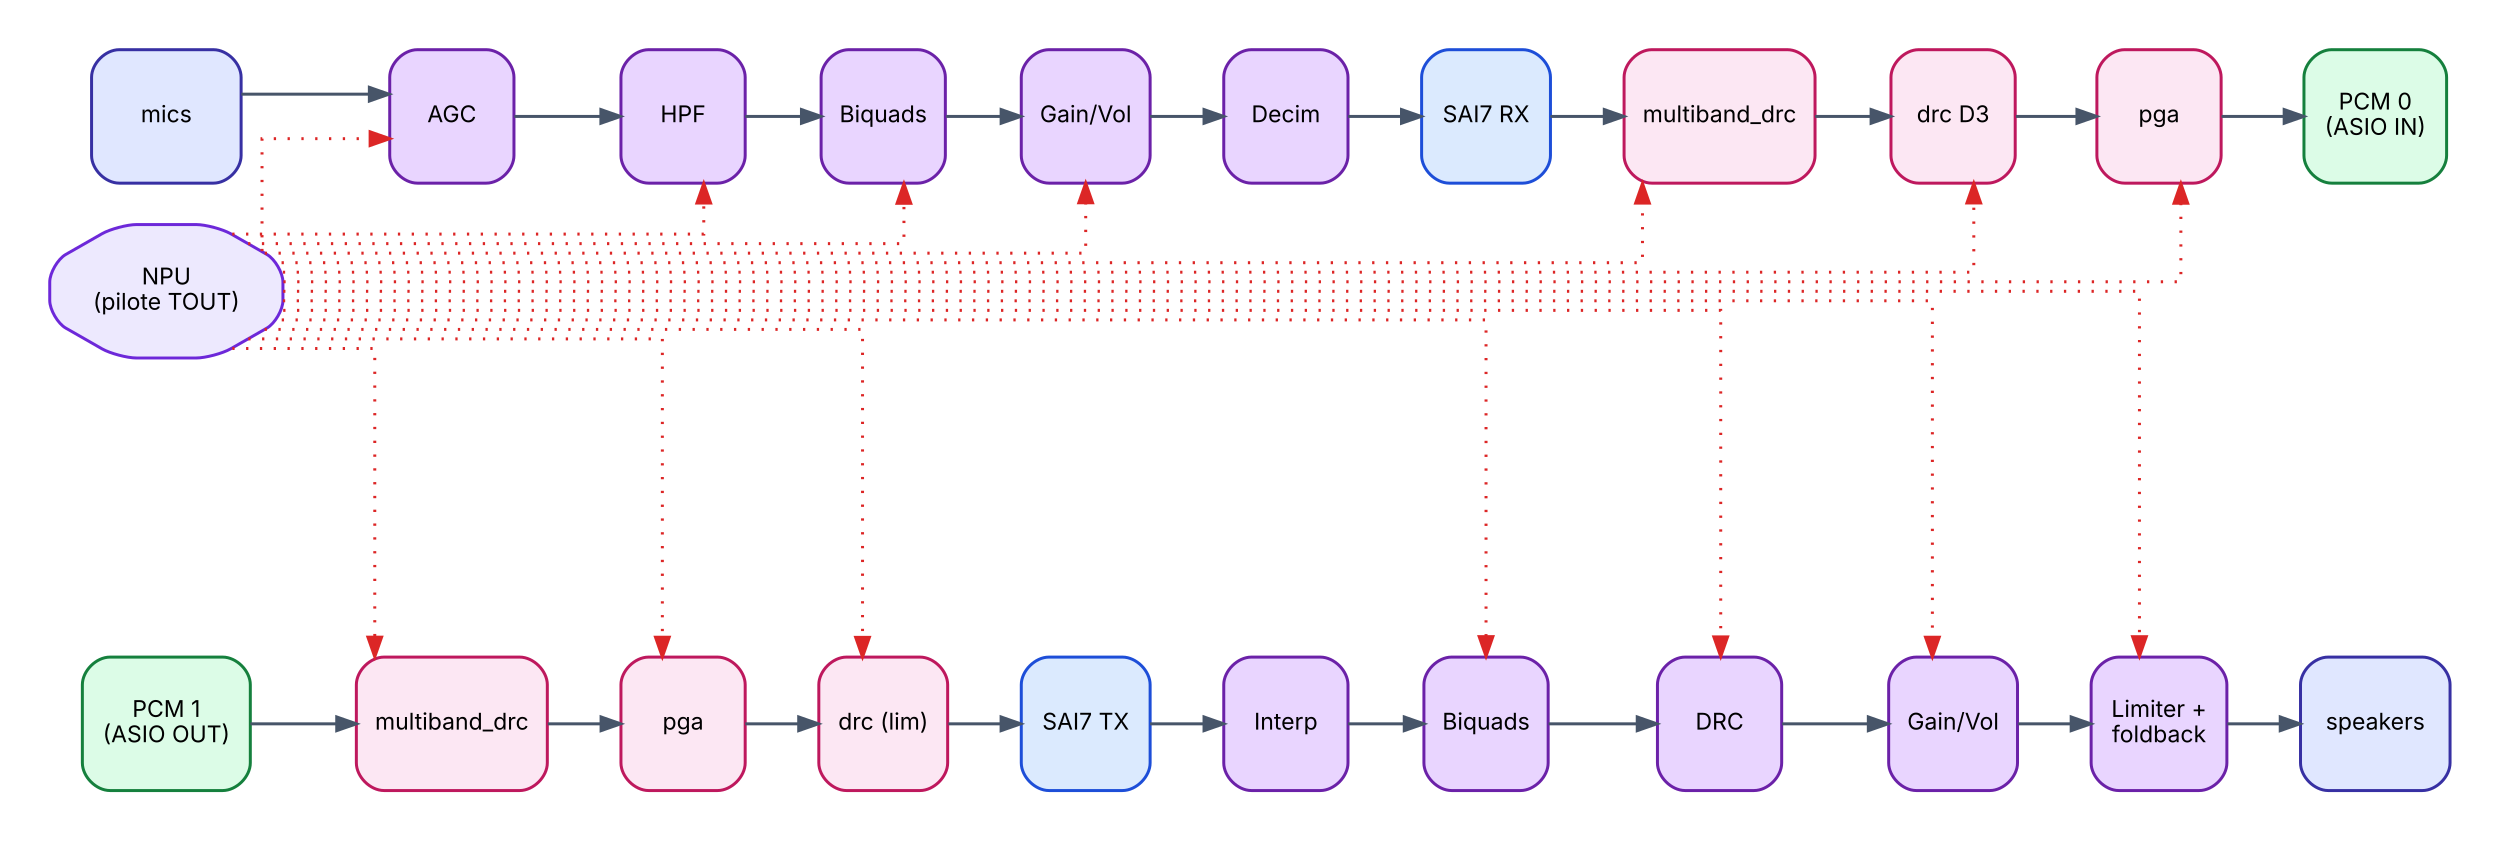
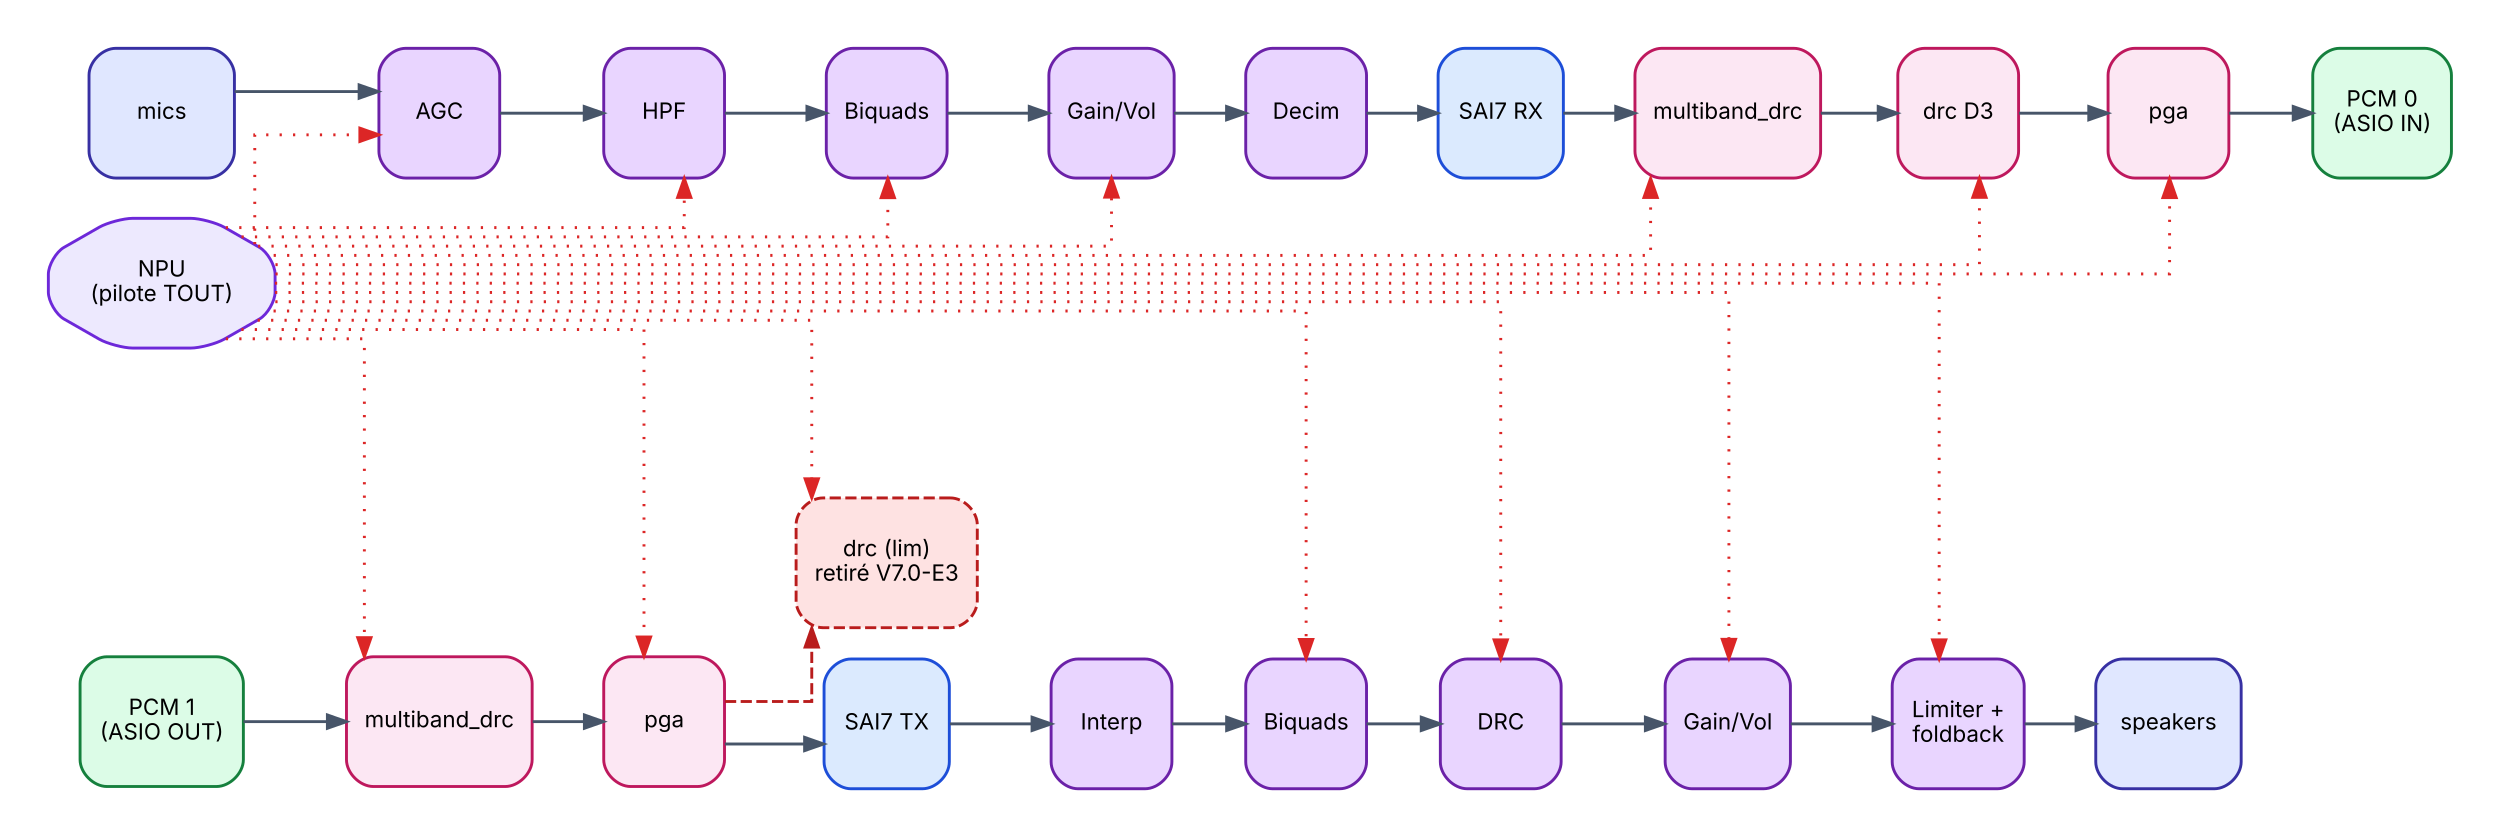
- <svg xmlns="http://www.w3.org/2000/svg" width="1086pt" height="365pt" viewBox="0.00 0.00 1086.38 365.20">
-   <g id="graph0" class="graph" transform="scale(1 1) rotate(0) translate(21.6 343.6)">
+ <svg xmlns="http://www.w3.org/2000/svg" width="1117pt" height="374pt" viewBox="0.00 0.00 1117.38 374.20">
+   <g id="graph0" class="graph" transform="scale(1 1) rotate(0) translate(21.6 352.6)">
    <g id="node1" class="node">
-       <path fill="#e0e7ff" stroke="#3730a3" stroke-width="1.3" d="M71.09,-322C71.09,-322 30.09,-322 30.09,-322 24.09,-322 18.09,-316 18.09,-310 18.09,-310 18.09,-276 18.09,-276 18.09,-270 24.09,-264 30.09,-264 30.09,-264 71.09,-264 71.09,-264 77.09,-264 83.09,-270 83.09,-276 83.09,-276 83.09,-310 83.09,-310 83.09,-316 77.09,-322 71.09,-322" />
-       <text text-anchor="middle" x="50.59" y="-290.5" font-family="Inter" font-size="10.00">mics</text>
+       <path fill="#e0e7ff" stroke="#3730a3" stroke-width="1.3" d="M71.09,-331C71.09,-331 30.09,-331 30.09,-331 24.09,-331 18.09,-325 18.09,-319 18.09,-319 18.09,-285 18.09,-285 18.09,-279 24.09,-273 30.09,-273 30.09,-273 71.09,-273 71.09,-273 77.09,-273 83.09,-279 83.09,-285 83.09,-285 83.09,-319 83.09,-319 83.09,-325 77.09,-331 71.09,-331" />
+       <text text-anchor="middle" x="50.59" y="-299.5" font-family="Inter" font-size="10.00">mics</text>
    </g>
    <g id="node2" class="node">
-       <path fill="#e9d5ff" stroke="#6b21a8" stroke-width="1.3" d="M189.68,-322C189.68,-322 159.68,-322 159.68,-322 153.68,-322 147.68,-316 147.68,-310 147.68,-310 147.68,-276 147.68,-276 147.68,-270 153.68,-264 159.68,-264 159.68,-264 189.68,-264 189.68,-264 195.68,-264 201.68,-270 201.68,-276 201.68,-276 201.68,-310 201.68,-310 201.68,-316 195.68,-322 189.68,-322" />
-       <text text-anchor="middle" x="174.68" y="-290.5" font-family="Inter" font-size="10.00">AGC</text>
+       <path fill="#e9d5ff" stroke="#6b21a8" stroke-width="1.3" d="M189.68,-331C189.68,-331 159.68,-331 159.68,-331 153.68,-331 147.68,-325 147.68,-319 147.68,-319 147.68,-285 147.68,-285 147.68,-279 153.68,-273 159.68,-273 159.68,-273 189.68,-273 189.68,-273 195.68,-273 201.68,-279 201.68,-285 201.68,-285 201.68,-319 201.68,-319 201.68,-325 195.68,-331 189.68,-331" />
+       <text text-anchor="middle" x="174.68" y="-299.5" font-family="Inter" font-size="10.00">AGC</text>
    </g>
    <g id="edge1" class="edge">
-       <path fill="none" stroke="#475569" stroke-width="1.3" d="M83.19,-302.67C83.19,-302.67 138.83,-302.67 138.83,-302.67" />
-       <polygon fill="#475569" stroke="#475569" stroke-width="1.3" points="138.83,-305.64 147.33,-302.67 138.83,-299.69 138.83,-305.64" />
+       <path fill="none" stroke="#475569" stroke-width="1.3" d="M83.19,-311.67C83.19,-311.67 138.83,-311.67 138.83,-311.67" />
+       <polygon fill="#475569" stroke="#475569" stroke-width="1.3" points="138.83,-314.64 147.33,-311.67 138.83,-308.69 138.83,-314.64" />
    </g>
    <g id="node3" class="node">
-       <path fill="#e9d5ff" stroke="#6b21a8" stroke-width="1.3" d="M290.18,-322C290.18,-322 260.18,-322 260.18,-322 254.18,-322 248.18,-316 248.18,-310 248.18,-310 248.18,-276 248.18,-276 248.18,-270 254.18,-264 260.18,-264 260.18,-264 290.18,-264 290.18,-264 296.18,-264 302.18,-270 302.18,-276 302.18,-276 302.18,-310 302.18,-310 302.18,-316 296.18,-322 290.18,-322" />
-       <text text-anchor="middle" x="275.18" y="-290.5" font-family="Inter" font-size="10.00">HPF</text>
+       <path fill="#e9d5ff" stroke="#6b21a8" stroke-width="1.3" d="M290.18,-331C290.18,-331 260.18,-331 260.18,-331 254.18,-331 248.18,-325 248.18,-319 248.18,-319 248.18,-285 248.18,-285 248.18,-279 254.18,-273 260.18,-273 260.18,-273 290.18,-273 290.18,-273 296.18,-273 302.18,-279 302.18,-285 302.18,-285 302.18,-319 302.18,-319 302.18,-325 296.18,-331 290.18,-331" />
+       <text text-anchor="middle" x="275.18" y="-299.5" font-family="Inter" font-size="10.00">HPF</text>
    </g>
    <g id="edge2" class="edge">
-       <path fill="none" stroke="#475569" stroke-width="1.3" d="M201.87,-293C201.87,-293 239.46,-293 239.46,-293" />
-       <polygon fill="#475569" stroke="#475569" stroke-width="1.3" points="239.46,-295.98 247.96,-293 239.46,-290.03 239.46,-295.98" />
+       <path fill="none" stroke="#475569" stroke-width="1.3" d="M201.87,-302C201.87,-302 239.46,-302 239.46,-302" />
+       <polygon fill="#475569" stroke="#475569" stroke-width="1.3" points="239.46,-304.98 247.96,-302 239.46,-299.03 239.46,-304.98" />
    </g>
    <g id="node4" class="node">
-       <path fill="#e9d5ff" stroke="#6b21a8" stroke-width="1.3" d="M377.18,-322C377.18,-322 347.18,-322 347.18,-322 341.18,-322 335.18,-316 335.18,-310 335.18,-310 335.18,-276 335.18,-276 335.18,-270 341.18,-264 347.18,-264 347.18,-264 377.18,-264 377.18,-264 383.18,-264 389.18,-270 389.18,-276 389.18,-276 389.18,-310 389.18,-310 389.18,-316 383.18,-322 377.18,-322" />
-       <text text-anchor="middle" x="362.18" y="-290.5" font-family="Inter" font-size="10.00">Biquads</text>
+       <path fill="#e9d5ff" stroke="#6b21a8" stroke-width="1.3" d="M389.68,-331C389.68,-331 359.68,-331 359.68,-331 353.68,-331 347.68,-325 347.68,-319 347.68,-319 347.68,-285 347.68,-285 347.68,-279 353.68,-273 359.68,-273 359.68,-273 389.68,-273 389.68,-273 395.68,-273 401.68,-279 401.68,-285 401.68,-285 401.68,-319 401.68,-319 401.68,-325 395.68,-331 389.68,-331" />
+       <text text-anchor="middle" x="374.68" y="-299.5" font-family="Inter" font-size="10.00">Biquads</text>
    </g>
    <g id="edge3" class="edge">
-       <path fill="none" stroke="#475569" stroke-width="1.3" d="M302.23,-293C302.23,-293 326.64,-293 326.64,-293" />
-       <polygon fill="#475569" stroke="#475569" stroke-width="1.3" points="326.64,-295.98 335.14,-293 326.64,-290.03 326.64,-295.98" />
+       <path fill="none" stroke="#475569" stroke-width="1.3" d="M302.37,-302C302.37,-302 339.02,-302 339.02,-302" />
+       <polygon fill="#475569" stroke="#475569" stroke-width="1.3" points="339.02,-304.98 347.52,-302 339.02,-299.03 339.02,-304.98" />
    </g>
    <g id="node5" class="node">
-       <path fill="#e9d5ff" stroke="#6b21a8" stroke-width="1.3" d="M466.18,-322C466.18,-322 434.18,-322 434.18,-322 428.18,-322 422.18,-316 422.18,-310 422.18,-310 422.18,-276 422.18,-276 422.18,-270 428.18,-264 434.18,-264 434.18,-264 466.18,-264 466.18,-264 472.18,-264 478.18,-270 478.18,-276 478.18,-276 478.18,-310 478.18,-310 478.18,-316 472.18,-322 466.18,-322" />
-       <text text-anchor="middle" x="450.18" y="-290.5" font-family="Inter" font-size="10.00">Gain/Vol</text>
+       <path fill="#e9d5ff" stroke="#6b21a8" stroke-width="1.3" d="M491.18,-331C491.18,-331 459.18,-331 459.18,-331 453.18,-331 447.18,-325 447.18,-319 447.18,-319 447.18,-285 447.18,-285 447.18,-279 453.18,-273 459.18,-273 459.18,-273 491.18,-273 491.18,-273 497.18,-273 503.18,-279 503.18,-285 503.18,-285 503.18,-319 503.18,-319 503.18,-325 497.18,-331 491.18,-331" />
+       <text text-anchor="middle" x="475.18" y="-299.5" font-family="Inter" font-size="10.00">Gain/Vol</text>
    </g>
    <g id="edge4" class="edge">
-       <path fill="none" stroke="#475569" stroke-width="1.3" d="M389.54,-293C389.54,-293 413.42,-293 413.42,-293" />
-       <polygon fill="#475569" stroke="#475569" stroke-width="1.3" points="413.42,-295.98 421.92,-293 413.42,-290.03 413.42,-295.98" />
+       <path fill="none" stroke="#475569" stroke-width="1.3" d="M401.87,-302C401.87,-302 438.41,-302 438.41,-302" />
+       <polygon fill="#475569" stroke="#475569" stroke-width="1.3" points="438.41,-304.98 446.91,-302 438.41,-299.03 438.41,-304.98" />
    </g>
    <g id="node6" class="node">
-       <path fill="#e9d5ff" stroke="#6b21a8" stroke-width="1.3" d="M552.18,-322C552.18,-322 522.18,-322 522.18,-322 516.18,-322 510.18,-316 510.18,-310 510.18,-310 510.18,-276 510.18,-276 510.18,-270 516.18,-264 522.18,-264 522.18,-264 552.18,-264 552.18,-264 558.18,-264 564.18,-270 564.18,-276 564.18,-276 564.18,-310 564.18,-310 564.18,-316 558.18,-322 552.18,-322" />
-       <text text-anchor="middle" x="537.18" y="-290.5" font-family="Inter" font-size="10.00">Decim</text>
+       <path fill="#e9d5ff" stroke="#6b21a8" stroke-width="1.3" d="M577.18,-331C577.18,-331 547.18,-331 547.18,-331 541.18,-331 535.18,-325 535.18,-319 535.18,-319 535.18,-285 535.18,-285 535.18,-279 541.18,-273 547.18,-273 547.18,-273 577.18,-273 577.18,-273 583.18,-273 589.18,-279 589.18,-285 589.18,-285 589.18,-319 589.18,-319 589.18,-325 583.18,-331 577.18,-331" />
+       <text text-anchor="middle" x="562.18" y="-299.5" font-family="Inter" font-size="10.00">Decim</text>
    </g>
    <g id="edge5" class="edge">
-       <path fill="none" stroke="#475569" stroke-width="1.3" d="M478.18,-293C478.18,-293 501.61,-293 501.61,-293" />
-       <polygon fill="#475569" stroke="#475569" stroke-width="1.3" points="501.61,-295.98 510.11,-293 501.61,-290.03 501.61,-295.98" />
+       <path fill="none" stroke="#475569" stroke-width="1.3" d="M503.18,-302C503.18,-302 526.61,-302 526.61,-302" />
+       <polygon fill="#475569" stroke="#475569" stroke-width="1.3" points="526.61,-304.98 535.11,-302 526.61,-299.03 526.61,-304.98" />
    </g>
    <g id="node7" class="node">
-       <path fill="#dbeafe" stroke="#1d4ed8" stroke-width="1.3" d="M640.18,-322C640.18,-322 608.18,-322 608.18,-322 602.18,-322 596.18,-316 596.18,-310 596.18,-310 596.18,-276 596.18,-276 596.18,-270 602.18,-264 608.18,-264 608.18,-264 640.18,-264 640.18,-264 646.18,-264 652.18,-270 652.18,-276 652.18,-276 652.18,-310 652.18,-310 652.18,-316 646.18,-322 640.18,-322" />
-       <text text-anchor="middle" x="624.18" y="-290.5" font-family="Inter" font-size="10.00">SAI7 RX</text>
+       <path fill="#dbeafe" stroke="#1d4ed8" stroke-width="1.3" d="M665.18,-331C665.18,-331 633.18,-331 633.18,-331 627.18,-331 621.18,-325 621.18,-319 621.18,-319 621.18,-285 621.18,-285 621.18,-279 627.18,-273 633.18,-273 633.18,-273 665.18,-273 665.18,-273 671.18,-273 677.18,-279 677.18,-285 677.18,-285 677.18,-319 677.18,-319 677.18,-325 671.18,-331 665.18,-331" />
+       <text text-anchor="middle" x="649.18" y="-299.5" font-family="Inter" font-size="10.00">SAI7 RX</text>
    </g>
    <g id="edge6" class="edge">
-       <path fill="none" stroke="#475569" stroke-width="1.3" d="M564.23,-293C564.23,-293 587.44,-293 587.44,-293" />
-       <polygon fill="#475569" stroke="#475569" stroke-width="1.3" points="587.44,-295.98 595.94,-293 587.44,-290.03 587.44,-295.98" />
+       <path fill="none" stroke="#475569" stroke-width="1.3" d="M589.23,-302C589.23,-302 612.44,-302 612.44,-302" />
+       <polygon fill="#475569" stroke="#475569" stroke-width="1.3" points="612.44,-304.98 620.94,-302 612.44,-299.03 612.44,-304.98" />
    </g>
    <g id="node8" class="node">
-       <path fill="#fce7f3" stroke="#be185d" stroke-width="1.3" d="M755.18,-322C755.18,-322 696.18,-322 696.18,-322 690.18,-322 684.18,-316 684.18,-310 684.18,-310 684.18,-276 684.18,-276 684.18,-270 690.18,-264 696.18,-264 696.18,-264 755.18,-264 755.18,-264 761.18,-264 767.18,-270 767.18,-276 767.18,-276 767.18,-310 767.18,-310 767.18,-316 761.18,-322 755.18,-322" />
-       <text text-anchor="middle" x="725.68" y="-290.5" font-family="Inter" font-size="10.00">multiband_drc</text>
+       <path fill="#fce7f3" stroke="#be185d" stroke-width="1.3" d="M780.18,-331C780.18,-331 721.18,-331 721.18,-331 715.18,-331 709.18,-325 709.18,-319 709.18,-319 709.18,-285 709.18,-285 709.18,-279 715.18,-273 721.18,-273 721.18,-273 780.18,-273 780.18,-273 786.18,-273 792.18,-279 792.18,-285 792.18,-285 792.18,-319 792.18,-319 792.18,-325 786.18,-331 780.18,-331" />
+       <text text-anchor="middle" x="750.68" y="-299.5" font-family="Inter" font-size="10.00">multiband_drc</text>
    </g>
    <g id="edge7" class="edge">
-       <path fill="none" stroke="#475569" stroke-width="1.3" d="M652.18,-293C652.18,-293 675.58,-293 675.58,-293" />
-       <polygon fill="#475569" stroke="#475569" stroke-width="1.3" points="675.58,-295.98 684.08,-293 675.58,-290.03 675.58,-295.98" />
+       <path fill="none" stroke="#475569" stroke-width="1.3" d="M677.18,-302C677.18,-302 700.58,-302 700.58,-302" />
+       <polygon fill="#475569" stroke="#475569" stroke-width="1.3" points="700.58,-304.98 709.08,-302 700.58,-299.03 700.58,-304.98" />
    </g>
    <g id="node9" class="node">
-       <path fill="#fce7f3" stroke="#be185d" stroke-width="1.3" d="M842.18,-322C842.18,-322 812.18,-322 812.18,-322 806.18,-322 800.18,-316 800.18,-310 800.18,-310 800.18,-276 800.18,-276 800.18,-270 806.18,-264 812.18,-264 812.18,-264 842.18,-264 842.18,-264 848.18,-264 854.18,-270 854.18,-276 854.18,-276 854.18,-310 854.18,-310 854.18,-316 848.18,-322 842.18,-322" />
-       <text text-anchor="middle" x="827.18" y="-290.5" font-family="Inter" font-size="10.00">drc D3</text>
+       <path fill="#fce7f3" stroke="#be185d" stroke-width="1.3" d="M868.68,-331C868.68,-331 838.68,-331 838.68,-331 832.68,-331 826.68,-325 826.68,-319 826.68,-319 826.68,-285 826.68,-285 826.68,-279 832.68,-273 838.68,-273 838.68,-273 868.68,-273 868.68,-273 874.68,-273 880.68,-279 880.68,-285 880.68,-285 880.68,-319 880.68,-319 880.68,-325 874.68,-331 868.68,-331" />
+       <text text-anchor="middle" x="853.68" y="-299.5" font-family="Inter" font-size="10.00">drc D3</text>
    </g>
    <g id="edge8" class="edge">
-       <path fill="none" stroke="#475569" stroke-width="1.3" d="M767.25,-293C767.25,-293 791.54,-293 791.54,-293" />
-       <polygon fill="#475569" stroke="#475569" stroke-width="1.3" points="791.54,-295.98 800.04,-293 791.54,-290.03 791.54,-295.98" />
+       <path fill="none" stroke="#475569" stroke-width="1.3" d="M792.27,-302C792.27,-302 817.92,-302 817.92,-302" />
+       <polygon fill="#475569" stroke="#475569" stroke-width="1.3" points="817.92,-304.98 826.42,-302 817.92,-299.03 817.92,-304.98" />
    </g>
    <g id="node10" class="node">
-       <path fill="#fce7f3" stroke="#be185d" stroke-width="1.3" d="M931.68,-322C931.68,-322 901.68,-322 901.68,-322 895.68,-322 889.68,-316 889.68,-310 889.68,-310 889.68,-276 889.68,-276 889.68,-270 895.68,-264 901.68,-264 901.68,-264 931.68,-264 931.68,-264 937.68,-264 943.68,-270 943.68,-276 943.68,-276 943.68,-310 943.68,-310 943.68,-316 937.68,-322 931.68,-322" />
-       <text text-anchor="middle" x="916.68" y="-290.5" font-family="Inter" font-size="10.00">pga</text>
+       <path fill="#fce7f3" stroke="#be185d" stroke-width="1.3" d="M962.68,-331C962.68,-331 932.68,-331 932.68,-331 926.68,-331 920.68,-325 920.68,-319 920.68,-319 920.68,-285 920.68,-285 920.68,-279 926.68,-273 932.68,-273 932.68,-273 962.68,-273 962.68,-273 968.68,-273 974.68,-279 974.68,-285 974.68,-285 974.68,-319 974.68,-319 974.68,-325 968.68,-331 962.68,-331" />
+       <text text-anchor="middle" x="947.68" y="-299.5" font-family="Inter" font-size="10.00">pga</text>
    </g>
    <g id="edge9" class="edge">
-       <path fill="none" stroke="#475569" stroke-width="1.3" d="M854.52,-293C854.52,-293 881.01,-293 881.01,-293" />
-       <polygon fill="#475569" stroke="#475569" stroke-width="1.3" points="881.01,-295.98 889.51,-293 881.01,-290.03 881.01,-295.98" />
+       <path fill="none" stroke="#475569" stroke-width="1.3" d="M880.87,-302C880.87,-302 912.05,-302 912.05,-302" />
+       <polygon fill="#475569" stroke="#475569" stroke-width="1.3" points="912.05,-304.98 920.55,-302 912.05,-299.03 912.05,-304.98" />
    </g>
    <g id="node11" class="node">
-       <path fill="#dcfce7" stroke="#15803d" stroke-width="1.3" d="M1029.68,-322C1029.68,-322 991.68,-322 991.68,-322 985.68,-322 979.68,-316 979.68,-310 979.68,-310 979.68,-276 979.68,-276 979.68,-270 985.68,-264 991.68,-264 991.68,-264 1029.68,-264 1029.68,-264 1035.68,-264 1041.68,-270 1041.68,-276 1041.68,-276 1041.68,-310 1041.68,-310 1041.68,-316 1035.68,-322 1029.68,-322" />
-       <text text-anchor="middle" x="1010.68" y="-296" font-family="Inter" font-size="10.00">PCM 0</text>
-       <text text-anchor="middle" x="1010.68" y="-285" font-family="Inter" font-size="10.00">(ASIO IN)</text>
+       <path fill="#dcfce7" stroke="#15803d" stroke-width="1.3" d="M1062.18,-331C1062.18,-331 1024.18,-331 1024.18,-331 1018.18,-331 1012.18,-325 1012.18,-319 1012.18,-319 1012.18,-285 1012.18,-285 1012.18,-279 1018.18,-273 1024.18,-273 1024.18,-273 1062.18,-273 1062.18,-273 1068.18,-273 1074.18,-279 1074.18,-285 1074.18,-285 1074.18,-319 1074.18,-319 1074.18,-325 1068.18,-331 1062.18,-331" />
+       <text text-anchor="middle" x="1043.18" y="-305" font-family="Inter" font-size="10.00">PCM 0</text>
+       <text text-anchor="middle" x="1043.18" y="-294" font-family="Inter" font-size="10.00">(ASIO IN)</text>
    </g>
    <g id="edge10" class="edge">
-       <path fill="none" stroke="#475569" stroke-width="1.3" d="M943.87,-293C943.87,-293 971.08,-293 971.08,-293" />
-       <polygon fill="#475569" stroke="#475569" stroke-width="1.3" points="971.08,-295.98 979.58,-293 971.08,-290.03 971.08,-295.98" />
+       <path fill="none" stroke="#475569" stroke-width="1.3" d="M974.79,-302C974.79,-302 1003.45,-302 1003.45,-302" />
+       <polygon fill="#475569" stroke="#475569" stroke-width="1.3" points="1003.45,-304.98 1011.95,-302 1003.45,-299.03 1003.45,-304.98" />
    </g>
    <g id="node12" class="node">
-       <path fill="#dcfce7" stroke="#15803d" stroke-width="1.3" d="M75.09,-58C75.09,-58 26.09,-58 26.09,-58 20.09,-58 14.09,-52 14.09,-46 14.09,-46 14.09,-12 14.09,-12 14.09,-6 20.09,0 26.09,0 26.09,0 75.09,0 75.09,0 81.09,0 87.09,-6 87.09,-12 87.09,-12 87.09,-46 87.09,-46 87.09,-52 81.09,-58 75.09,-58" />
-       <text text-anchor="middle" x="50.59" y="-32" font-family="Inter" font-size="10.00">PCM 1</text>
-       <text text-anchor="middle" x="50.59" y="-21" font-family="Inter" font-size="10.00">(ASIO OUT)</text>
+       <path fill="#dcfce7" stroke="#15803d" stroke-width="1.3" d="M75.09,-59C75.09,-59 26.09,-59 26.09,-59 20.09,-59 14.09,-53 14.09,-47 14.09,-47 14.09,-13 14.09,-13 14.09,-7 20.09,-1 26.09,-1 26.09,-1 75.09,-1 75.09,-1 81.09,-1 87.09,-7 87.09,-13 87.09,-13 87.09,-47 87.09,-47 87.09,-53 81.09,-59 75.09,-59" />
+       <text text-anchor="middle" x="50.59" y="-33" font-family="Inter" font-size="10.00">PCM 1</text>
+       <text text-anchor="middle" x="50.59" y="-22" font-family="Inter" font-size="10.00">(ASIO OUT)</text>
    </g>
    <g id="node13" class="node">
-       <path fill="#fce7f3" stroke="#be185d" stroke-width="1.3" d="M204.18,-58C204.18,-58 145.18,-58 145.18,-58 139.18,-58 133.18,-52 133.18,-46 133.18,-46 133.18,-12 133.18,-12 133.18,-6 139.18,0 145.18,0 145.18,0 204.18,0 204.18,0 210.18,0 216.18,-6 216.18,-12 216.18,-12 216.18,-46 216.18,-46 216.18,-52 210.18,-58 204.18,-58" />
-       <text text-anchor="middle" x="174.68" y="-26.5" font-family="Inter" font-size="10.00">multiband_drc</text>
+       <path fill="#fce7f3" stroke="#be185d" stroke-width="1.3" d="M204.18,-59C204.18,-59 145.18,-59 145.18,-59 139.18,-59 133.18,-53 133.18,-47 133.18,-47 133.18,-13 133.18,-13 133.18,-7 139.18,-1 145.18,-1 145.18,-1 204.18,-1 204.18,-1 210.18,-1 216.18,-7 216.18,-13 216.18,-13 216.18,-47 216.18,-47 216.18,-53 210.18,-59 204.18,-59" />
+       <text text-anchor="middle" x="174.68" y="-27.5" font-family="Inter" font-size="10.00">multiband_drc</text>
    </g>
    <g id="edge11" class="edge">
-       <path fill="none" stroke="#475569" stroke-width="1.3" d="M87.15,-29C87.15,-29 124.65,-29 124.65,-29" />
-       <polygon fill="#475569" stroke="#475569" stroke-width="1.3" points="124.65,-31.98 133.15,-29 124.65,-26.03 124.65,-31.98" />
+       <path fill="none" stroke="#475569" stroke-width="1.3" d="M87.15,-30C87.15,-30 124.65,-30 124.65,-30" />
+       <polygon fill="#475569" stroke="#475569" stroke-width="1.3" points="124.65,-32.98 133.15,-30 124.65,-27.03 124.65,-32.98" />
    </g>
    <g id="node14" class="node">
-       <path fill="#fce7f3" stroke="#be185d" stroke-width="1.3" d="M290.18,-58C290.18,-58 260.18,-58 260.18,-58 254.18,-58 248.18,-52 248.18,-46 248.18,-46 248.18,-12 248.18,-12 248.18,-6 254.18,0 260.18,0 260.18,0 290.18,0 290.18,0 296.18,0 302.18,-6 302.18,-12 302.18,-12 302.18,-46 302.18,-46 302.18,-52 296.18,-58 290.18,-58" />
-       <text text-anchor="middle" x="275.18" y="-26.5" font-family="Inter" font-size="10.00">pga</text>
+       <path fill="#fce7f3" stroke="#be185d" stroke-width="1.3" d="M290.18,-59C290.18,-59 260.18,-59 260.18,-59 254.18,-59 248.18,-53 248.18,-47 248.18,-47 248.18,-13 248.18,-13 248.18,-7 254.18,-1 260.18,-1 260.18,-1 290.18,-1 290.18,-1 296.18,-1 302.18,-7 302.18,-13 302.18,-13 302.18,-47 302.18,-47 302.18,-53 296.18,-59 290.18,-59" />
+       <text text-anchor="middle" x="275.18" y="-27.5" font-family="Inter" font-size="10.00">pga</text>
    </g>
    <g id="edge12" class="edge">
-       <path fill="none" stroke="#475569" stroke-width="1.3" d="M216.43,-29C216.43,-29 239.54,-29 239.54,-29" />
-       <polygon fill="#475569" stroke="#475569" stroke-width="1.3" points="239.54,-31.98 248.04,-29 239.54,-26.03 239.54,-31.98" />
+       <path fill="none" stroke="#475569" stroke-width="1.3" d="M216.43,-30C216.43,-30 239.54,-30 239.54,-30" />
+       <polygon fill="#475569" stroke="#475569" stroke-width="1.3" points="239.54,-32.98 248.04,-30 239.54,-27.03 239.54,-32.98" />
    </g>
    <g id="node15" class="node">
-       <path fill="#fce7f3" stroke="#be185d" stroke-width="1.3" d="M378.18,-58C378.18,-58 346.18,-58 346.18,-58 340.18,-58 334.18,-52 334.18,-46 334.18,-46 334.18,-12 334.18,-12 334.18,-6 340.18,0 346.18,0 346.18,0 378.18,0 378.18,0 384.18,0 390.18,-6 390.18,-12 390.18,-12 390.18,-46 390.18,-46 390.18,-52 384.18,-58 378.18,-58" />
-       <text text-anchor="middle" x="362.18" y="-26.5" font-family="Inter" font-size="10.00">drc (lim)</text>
+       <path fill="#fee2e2" stroke="#b91c1c" stroke-width="1.3" stroke-dasharray="5,2" d="M403.18,-130C403.18,-130 346.18,-130 346.18,-130 340.18,-130 334.18,-124 334.18,-118 334.18,-118 334.18,-84 334.18,-84 334.18,-78 340.18,-72 346.18,-72 346.18,-72 403.18,-72 403.18,-72 409.18,-72 415.18,-78 415.18,-84 415.18,-84 415.18,-118 415.18,-118 415.18,-124 409.18,-130 403.18,-130" />
+       <text text-anchor="middle" x="374.68" y="-104" font-family="Inter" font-size="10.00">drc (lim)</text>
+       <text text-anchor="middle" x="374.68" y="-93" font-family="Inter" font-size="10.00">retiré V7.0-E3</text>
+     </g>
+     <g id="edge20" class="edge">
+       <path fill="none" stroke="#b91c1c" stroke-width="1.3" stroke-dasharray="5,2" d="M302.4,-39C320.58,-39 341.18,-39 341.18,-39 341.18,-39 341.18,-63.32 341.18,-63.32" />
+       <polygon fill="#b91c1c" stroke="#b91c1c" stroke-width="1.3" points="338.2,-63.32 341.18,-71.82 344.15,-63.32 338.2,-63.32" />
+     </g>
+     <g id="node16" class="node">
+       <path fill="#dbeafe" stroke="#1d4ed8" stroke-width="1.3" d="M390.68,-58C390.68,-58 358.68,-58 358.68,-58 352.68,-58 346.68,-52 346.68,-46 346.68,-46 346.68,-12 346.68,-12 346.68,-6 352.68,0 358.68,0 358.68,0 390.68,0 390.68,0 396.68,0 402.68,-6 402.68,-12 402.68,-12 402.68,-46 402.68,-46 402.68,-52 396.68,-58 390.68,-58" />
+       <text text-anchor="middle" x="374.68" y="-26.5" font-family="Inter" font-size="10.00">SAI7 TX</text>
    </g>
    <g id="edge13" class="edge">
-       <path fill="none" stroke="#475569" stroke-width="1.3" d="M302.23,-29C302.23,-29 325.44,-29 325.44,-29" />
-       <polygon fill="#475569" stroke="#475569" stroke-width="1.3" points="325.44,-31.98 333.94,-29 325.44,-26.03 325.44,-31.98" />
-     </g>
-     <g id="node16" class="node">
-       <path fill="#dbeafe" stroke="#1d4ed8" stroke-width="1.3" d="M466.18,-58C466.18,-58 434.18,-58 434.18,-58 428.18,-58 422.18,-52 422.18,-46 422.18,-46 422.18,-12 422.18,-12 422.18,-6 428.18,0 434.18,0 434.18,0 466.18,0 466.18,0 472.18,0 478.18,-6 478.18,-12 478.18,-12 478.18,-46 478.18,-46 478.18,-52 472.18,-58 466.18,-58" />
-       <text text-anchor="middle" x="450.18" y="-26.5" font-family="Inter" font-size="10.00">SAI7 TX</text>
+       <path fill="none" stroke="#475569" stroke-width="1.3" d="M302.37,-20C302.37,-20 337.98,-20 337.98,-20" />
+       <polygon fill="#475569" stroke="#475569" stroke-width="1.3" points="337.98,-22.98 346.48,-20 337.98,-17.03 337.98,-22.98" />
+     </g>
+     <g id="node17" class="node">
+       <path fill="#e9d5ff" stroke="#6b21a8" stroke-width="1.3" d="M490.18,-58C490.18,-58 460.18,-58 460.18,-58 454.18,-58 448.18,-52 448.18,-46 448.18,-46 448.18,-12 448.18,-12 448.18,-6 454.18,0 460.18,0 460.18,0 490.18,0 490.18,0 496.18,0 502.18,-6 502.18,-12 502.18,-12 502.18,-46 502.18,-46 502.18,-52 496.18,-58 490.18,-58" />
+       <text text-anchor="middle" x="475.18" y="-26.5" font-family="Inter" font-size="10.00">Interp</text>
    </g>
    <g id="edge14" class="edge">
-       <path fill="none" stroke="#475569" stroke-width="1.3" d="M390.51,-29C390.51,-29 413.4,-29 413.4,-29" />
-       <polygon fill="#475569" stroke="#475569" stroke-width="1.3" points="413.4,-31.98 421.9,-29 413.4,-26.03 413.4,-31.98" />
-     </g>
-     <g id="node17" class="node">
-       <path fill="#e9d5ff" stroke="#6b21a8" stroke-width="1.3" d="M552.18,-58C552.18,-58 522.18,-58 522.18,-58 516.18,-58 510.18,-52 510.18,-46 510.18,-46 510.18,-12 510.18,-12 510.18,-6 516.18,0 522.18,0 522.18,0 552.18,0 552.18,0 558.18,0 564.18,-6 564.18,-12 564.18,-12 564.18,-46 564.18,-46 564.18,-52 558.18,-58 552.18,-58" />
-       <text text-anchor="middle" x="537.18" y="-26.5" font-family="Inter" font-size="10.00">Interp</text>
+       <path fill="none" stroke="#475569" stroke-width="1.3" d="M402.94,-29C402.94,-29 439.66,-29 439.66,-29" />
+       <polygon fill="#475569" stroke="#475569" stroke-width="1.3" points="439.66,-31.98 448.16,-29 439.66,-26.03 439.66,-31.98" />
+     </g>
+     <g id="node18" class="node">
+       <path fill="#e9d5ff" stroke="#6b21a8" stroke-width="1.3" d="M577.18,-58C577.18,-58 547.18,-58 547.18,-58 541.18,-58 535.18,-52 535.18,-46 535.18,-46 535.18,-12 535.18,-12 535.18,-6 541.18,0 547.18,0 547.18,0 577.18,0 577.18,0 583.18,0 589.18,-6 589.18,-12 589.18,-12 589.18,-46 589.18,-46 589.18,-52 583.18,-58 577.18,-58" />
+       <text text-anchor="middle" x="562.18" y="-26.5" font-family="Inter" font-size="10.00">Biquads</text>
    </g>
    <g id="edge15" class="edge">
-       <path fill="none" stroke="#475569" stroke-width="1.3" d="M478.18,-29C478.18,-29 501.61,-29 501.61,-29" />
-       <polygon fill="#475569" stroke="#475569" stroke-width="1.3" points="501.61,-31.98 510.11,-29 501.61,-26.03 501.61,-31.98" />
-     </g>
-     <g id="node18" class="node">
-       <path fill="#e9d5ff" stroke="#6b21a8" stroke-width="1.3" d="M639.18,-58C639.18,-58 609.18,-58 609.18,-58 603.18,-58 597.18,-52 597.18,-46 597.18,-46 597.18,-12 597.18,-12 597.18,-6 603.18,0 609.18,0 609.18,0 639.18,0 639.18,0 645.18,0 651.18,-6 651.18,-12 651.18,-12 651.18,-46 651.18,-46 651.18,-52 645.18,-58 639.18,-58" />
-       <text text-anchor="middle" x="624.18" y="-26.5" font-family="Inter" font-size="10.00">Biquads</text>
+       <path fill="none" stroke="#475569" stroke-width="1.3" d="M502.23,-29C502.23,-29 526.64,-29 526.64,-29" />
+       <polygon fill="#475569" stroke="#475569" stroke-width="1.3" points="526.64,-31.98 535.14,-29 526.64,-26.03 526.64,-31.98" />
+     </g>
+     <g id="node19" class="node">
+       <path fill="#e9d5ff" stroke="#6b21a8" stroke-width="1.3" d="M664.18,-58C664.18,-58 634.18,-58 634.18,-58 628.18,-58 622.18,-52 622.18,-46 622.18,-46 622.18,-12 622.18,-12 622.18,-6 628.18,0 634.18,0 634.18,0 664.18,0 664.18,0 670.18,0 676.18,-6 676.18,-12 676.18,-12 676.18,-46 676.18,-46 676.18,-52 670.18,-58 664.18,-58" />
+       <text text-anchor="middle" x="649.18" y="-26.5" font-family="Inter" font-size="10.00">DRC</text>
    </g>
    <g id="edge16" class="edge">
-       <path fill="none" stroke="#475569" stroke-width="1.3" d="M564.23,-29C564.23,-29 588.64,-29 588.64,-29" />
-       <polygon fill="#475569" stroke="#475569" stroke-width="1.3" points="588.64,-31.98 597.14,-29 588.64,-26.03 588.64,-31.98" />
-     </g>
-     <g id="node19" class="node">
-       <path fill="#e9d5ff" stroke="#6b21a8" stroke-width="1.3" d="M740.68,-58C740.68,-58 710.68,-58 710.68,-58 704.68,-58 698.68,-52 698.68,-46 698.68,-46 698.68,-12 698.68,-12 698.68,-6 704.68,0 710.68,0 710.68,0 740.68,0 740.68,0 746.68,0 752.68,-6 752.68,-12 752.68,-12 752.68,-46 752.68,-46 752.68,-52 746.68,-58 740.68,-58" />
-       <text text-anchor="middle" x="725.68" y="-26.5" font-family="Inter" font-size="10.00">DRC</text>
+       <path fill="none" stroke="#475569" stroke-width="1.3" d="M589.23,-29C589.23,-29 613.64,-29 613.64,-29" />
+       <polygon fill="#475569" stroke="#475569" stroke-width="1.3" points="613.64,-31.98 622.14,-29 613.64,-26.03 613.64,-31.98" />
+     </g>
+     <g id="node20" class="node">
+       <path fill="#e9d5ff" stroke="#6b21a8" stroke-width="1.3" d="M766.68,-58C766.68,-58 734.68,-58 734.68,-58 728.68,-58 722.68,-52 722.68,-46 722.68,-46 722.68,-12 722.68,-12 722.68,-6 728.68,0 734.68,0 734.68,0 766.68,0 766.68,0 772.68,0 778.68,-6 778.68,-12 778.68,-12 778.68,-46 778.68,-46 778.68,-52 772.68,-58 766.68,-58" />
+       <text text-anchor="middle" x="750.68" y="-26.5" font-family="Inter" font-size="10.00">Gain/Vol</text>
    </g>
    <g id="edge17" class="edge">
-       <path fill="none" stroke="#475569" stroke-width="1.3" d="M651.38,-29C651.38,-29 689.9,-29 689.9,-29" />
-       <polygon fill="#475569" stroke="#475569" stroke-width="1.3" points="689.9,-31.98 698.4,-29 689.9,-26.03 689.9,-31.98" />
-     </g>
-     <g id="node20" class="node">
-       <path fill="#e9d5ff" stroke="#6b21a8" stroke-width="1.3" d="M843.18,-58C843.18,-58 811.18,-58 811.18,-58 805.18,-58 799.18,-52 799.18,-46 799.18,-46 799.18,-12 799.18,-12 799.18,-6 805.18,0 811.18,0 811.18,0 843.18,0 843.18,0 849.18,0 855.18,-6 855.18,-12 855.18,-12 855.18,-46 855.18,-46 855.18,-52 849.18,-58 843.18,-58" />
-       <text text-anchor="middle" x="827.18" y="-26.5" font-family="Inter" font-size="10.00">Gain/Vol</text>
+       <path fill="none" stroke="#475569" stroke-width="1.3" d="M676.38,-29C676.38,-29 713.84,-29 713.84,-29" />
+       <polygon fill="#475569" stroke="#475569" stroke-width="1.3" points="713.84,-31.98 722.34,-29 713.84,-26.03 713.84,-31.98" />
+     </g>
+     <g id="node21" class="node">
+       <path fill="#e9d5ff" stroke="#6b21a8" stroke-width="1.3" d="M871.18,-58C871.18,-58 836.18,-58 836.18,-58 830.18,-58 824.18,-52 824.18,-46 824.18,-46 824.18,-12 824.18,-12 824.18,-6 830.18,0 836.18,0 836.18,0 871.18,0 871.18,0 877.18,0 883.18,-6 883.18,-12 883.18,-12 883.18,-46 883.18,-46 883.18,-52 877.18,-58 871.18,-58" />
+       <text text-anchor="middle" x="853.68" y="-32" font-family="Inter" font-size="10.00">Limiter +</text>
+       <text text-anchor="middle" x="853.68" y="-21" font-family="Inter" font-size="10.00">foldback</text>
    </g>
    <g id="edge18" class="edge">
-       <path fill="none" stroke="#475569" stroke-width="1.3" d="M752.88,-29C752.88,-29 790.34,-29 790.34,-29" />
-       <polygon fill="#475569" stroke="#475569" stroke-width="1.3" points="790.34,-31.98 798.84,-29 790.34,-26.03 790.34,-31.98" />
-     </g>
-     <g id="node21" class="node">
-       <path fill="#e9d5ff" stroke="#6b21a8" stroke-width="1.3" d="M934.18,-58C934.18,-58 899.18,-58 899.18,-58 893.18,-58 887.18,-52 887.18,-46 887.18,-46 887.18,-12 887.18,-12 887.18,-6 893.18,0 899.18,0 899.18,0 934.18,0 934.18,0 940.18,0 946.18,-6 946.18,-12 946.18,-12 946.18,-46 946.18,-46 946.18,-52 940.18,-58 934.18,-58" />
-       <text text-anchor="middle" x="916.68" y="-32" font-family="Inter" font-size="10.00">Limiter +</text>
-       <text text-anchor="middle" x="916.68" y="-21" font-family="Inter" font-size="10.00">foldback</text>
+       <path fill="none" stroke="#475569" stroke-width="1.3" d="M778.82,-29C778.82,-29 815.63,-29 815.63,-29" />
+       <polygon fill="#475569" stroke="#475569" stroke-width="1.3" points="815.63,-31.98 824.13,-29 815.63,-26.03 815.63,-31.98" />
+     </g>
+     <g id="node22" class="node">
+       <path fill="#e0e7ff" stroke="#3730a3" stroke-width="1.3" d="M968.18,-58C968.18,-58 927.18,-58 927.18,-58 921.18,-58 915.18,-52 915.18,-46 915.18,-46 915.18,-12 915.18,-12 915.18,-6 921.18,0 927.18,0 927.18,0 968.18,0 968.18,0 974.18,0 980.18,-6 980.18,-12 980.18,-12 980.18,-46 980.18,-46 980.18,-52 974.18,-58 968.18,-58" />
+       <text text-anchor="middle" x="947.68" y="-26.5" font-family="Inter" font-size="10.00">speakers</text>
    </g>
    <g id="edge19" class="edge">
-       <path fill="none" stroke="#475569" stroke-width="1.3" d="M855.5,-29C855.5,-29 878.5,-29 878.5,-29" />
-       <polygon fill="#475569" stroke="#475569" stroke-width="1.3" points="878.5,-31.98 887,-29 878.5,-26.03 878.5,-31.98" />
-     </g>
-     <g id="node22" class="node">
-       <path fill="#e0e7ff" stroke="#3730a3" stroke-width="1.3" d="M1031.18,-58C1031.18,-58 990.18,-58 990.18,-58 984.18,-58 978.18,-52 978.18,-46 978.18,-46 978.18,-12 978.18,-12 978.18,-6 984.18,0 990.18,0 990.18,0 1031.18,0 1031.18,0 1037.18,0 1043.18,-6 1043.18,-12 1043.18,-12 1043.18,-46 1043.18,-46 1043.18,-52 1037.18,-58 1031.18,-58" />
-       <text text-anchor="middle" x="1010.68" y="-26.5" font-family="Inter" font-size="10.00">speakers</text>
-     </g>
-     <g id="edge20" class="edge">
-       <path fill="none" stroke="#475569" stroke-width="1.3" d="M946.42,-29C946.42,-29 969.37,-29 969.37,-29" />
-       <polygon fill="#475569" stroke="#475569" stroke-width="1.3" points="969.37,-31.98 977.87,-29 969.37,-26.03 969.37,-31.98" />
+       <path fill="none" stroke="#475569" stroke-width="1.3" d="M883.42,-29C883.42,-29 906.37,-29 906.37,-29" />
+       <polygon fill="#475569" stroke="#475569" stroke-width="1.3" points="906.37,-31.98 914.87,-29 906.37,-26.03 906.37,-31.98" />
    </g>
    <g id="node23" class="node">
-       <path fill="#ede9fe" stroke="#6d28d9" stroke-width="1.3" d="M101.27,-213C101.27,-213 101.27,-221 101.27,-221 101.27,-225.01 97.79,-231 94.32,-232.99 94.32,-232.99 78.53,-242.02 78.53,-242.02 75.06,-244.01 67.58,-246 63.57,-246 63.57,-246 37.61,-246 37.61,-246 33.6,-246 26.12,-244.01 22.65,-242.02 22.65,-242.02 6.86,-232.99 6.86,-232.99 3.39,-231 -0.09,-225.01 -0.09,-221 -0.09,-221 -0.09,-213 -0.09,-213 -0.09,-208.99 3.39,-203 6.86,-201.01 6.86,-201.01 22.65,-191.98 22.65,-191.98 26.12,-189.99 33.6,-188 37.61,-188 37.61,-188 63.57,-188 63.57,-188 67.58,-188 75.06,-189.99 78.53,-191.98 78.53,-191.98 94.32,-201.01 94.32,-201.01 97.79,-203 101.27,-208.99 101.27,-213" />
-       <text text-anchor="middle" x="50.59" y="-220" font-family="Inter" font-size="10.00">NPU</text>
-       <text text-anchor="middle" x="50.59" y="-209" font-family="Inter" font-size="10.00">(pilote TOUT)</text>
+       <path fill="#ede9fe" stroke="#6d28d9" stroke-width="1.3" d="M101.27,-222C101.27,-222 101.27,-230 101.27,-230 101.27,-234.01 97.79,-240 94.32,-241.99 94.32,-241.99 78.53,-251.02 78.53,-251.02 75.06,-253.01 67.58,-255 63.57,-255 63.57,-255 37.61,-255 37.61,-255 33.6,-255 26.12,-253.01 22.65,-251.02 22.65,-251.02 6.86,-241.99 6.86,-241.99 3.39,-240 -0.09,-234.01 -0.09,-230 -0.09,-230 -0.09,-222 -0.09,-222 -0.09,-217.99 3.39,-212 6.86,-210.01 6.86,-210.01 22.65,-200.98 22.65,-200.98 26.12,-198.99 33.6,-197 37.61,-197 37.61,-197 63.57,-197 63.57,-197 67.58,-197 75.06,-198.99 78.53,-200.98 78.53,-200.98 94.32,-210.01 94.32,-210.01 97.79,-212 101.27,-217.99 101.27,-222" />
+       <text text-anchor="middle" x="50.59" y="-229" font-family="Inter" font-size="10.00">NPU</text>
+       <text text-anchor="middle" x="50.59" y="-218" font-family="Inter" font-size="10.00">(pilote TOUT)</text>
    </g>
    <g id="edge21" class="edge">
-       <path fill="none" stroke="#dc2626" stroke-width="1.3" stroke-dasharray="1,5" d="M92.18,-234.43C92.18,-254.08 92.18,-283.33 92.18,-283.33 92.18,-283.33 139.16,-283.33 139.16,-283.33" />
-       <polygon fill="#dc2626" stroke="#dc2626" stroke-width="1.3" points="139.16,-286.31 147.66,-283.33 139.16,-280.36 139.16,-286.31" />
+       <path fill="none" stroke="#dc2626" stroke-width="1.3" stroke-dasharray="1,5" d="M92.18,-243.43C92.18,-263.08 92.18,-292.33 92.18,-292.33 92.18,-292.33 139.16,-292.33 139.16,-292.33" />
+       <polygon fill="#dc2626" stroke="#dc2626" stroke-width="1.3" points="139.16,-295.31 147.66,-292.33 139.16,-289.36 139.16,-295.31" />
    </g>
    <g id="edge22" class="edge">
-       <path fill="none" stroke="#dc2626" stroke-width="1.3" stroke-dasharray="1,5" d="M79.23,-241.86C141.61,-241.86 284.18,-241.86 284.18,-241.86 284.18,-241.86 284.18,-255.34 284.18,-255.34" />
-       <polygon fill="#dc2626" stroke="#dc2626" stroke-width="1.3" points="281.2,-255.34 284.18,-263.84 287.15,-255.34 281.2,-255.34" />
+       <path fill="none" stroke="#dc2626" stroke-width="1.3" stroke-dasharray="1,5" d="M79.23,-250.86C141.61,-250.86 284.18,-250.86 284.18,-250.86 284.18,-250.86 284.18,-264.34 284.18,-264.34" />
+       <polygon fill="#dc2626" stroke="#dc2626" stroke-width="1.3" points="281.2,-264.34 284.18,-272.84 287.15,-264.34 281.2,-264.34" />
    </g>
    <g id="edge23" class="edge">
-       <path fill="none" stroke="#dc2626" stroke-width="1.3" stroke-dasharray="1,5" d="M86.12,-237.71C169.59,-237.71 371.18,-237.71 371.18,-237.71 371.18,-237.71 371.18,-255.24 371.18,-255.24" />
-       <polygon fill="#dc2626" stroke="#dc2626" stroke-width="1.3" points="368.2,-255.24 371.18,-263.74 374.15,-255.24 368.2,-255.24" />
+       <path fill="none" stroke="#dc2626" stroke-width="1.3" stroke-dasharray="1,5" d="M86.25,-246.71C170.57,-246.71 375.18,-246.71 375.18,-246.71 375.18,-246.71 375.18,-264.24 375.18,-264.24" />
+       <polygon fill="#dc2626" stroke="#dc2626" stroke-width="1.3" points="372.2,-264.24 375.18,-272.74 378.15,-264.24 372.2,-264.24" />
    </g>
    <g id="edge24" class="edge">
-       <path fill="none" stroke="#dc2626" stroke-width="1.3" stroke-dasharray="1,5" d="M93.35,-233.57C196.43,-233.57 450.18,-233.57 450.18,-233.57 450.18,-233.57 450.18,-255.48 450.18,-255.48" />
-       <polygon fill="#dc2626" stroke="#dc2626" stroke-width="1.3" points="447.2,-255.48 450.18,-263.98 453.15,-255.48 447.2,-255.48" />
+       <path fill="none" stroke="#dc2626" stroke-width="1.3" stroke-dasharray="1,5" d="M93.64,-242.57C201.58,-242.57 475.18,-242.57 475.18,-242.57 475.18,-242.57 475.18,-264.48 475.18,-264.48" />
+       <polygon fill="#dc2626" stroke="#dc2626" stroke-width="1.3" points="472.2,-264.48 475.18,-272.98 478.15,-264.48 472.2,-264.48" />
    </g>
    <g id="edge25" class="edge">
-       <path fill="none" stroke="#dc2626" stroke-width="1.3" stroke-dasharray="1,5" d="M100.67,-229.43C251.66,-229.43 692.18,-229.43 692.18,-229.43 692.18,-229.43 692.18,-255.32 692.18,-255.32" />
-       <polygon fill="#dc2626" stroke="#dc2626" stroke-width="1.3" points="689.2,-255.32 692.18,-263.82 695.15,-255.32 689.2,-255.32" />
+       <path fill="none" stroke="#dc2626" stroke-width="1.3" stroke-dasharray="1,5" d="M100.62,-238.43C255.41,-238.43 716.18,-238.43 716.18,-238.43 716.18,-238.43 716.18,-264.32 716.18,-264.32" />
+       <polygon fill="#dc2626" stroke="#dc2626" stroke-width="1.3" points="713.2,-264.32 716.18,-272.82 719.15,-264.32 713.2,-264.32" />
    </g>
    <g id="edge26" class="edge">
-       <path fill="none" stroke="#dc2626" stroke-width="1.3" stroke-dasharray="1,5" d="M101.23,-225.29C274.96,-225.29 836.18,-225.29 836.18,-225.29 836.18,-225.29 836.18,-255.39 836.18,-255.39" />
-       <polygon fill="#dc2626" stroke="#dc2626" stroke-width="1.3" points="833.2,-255.39 836.18,-263.89 839.15,-255.39 833.2,-255.39" />
+       <path fill="none" stroke="#dc2626" stroke-width="1.3" stroke-dasharray="1,5" d="M101.42,-234.29C279.32,-234.29 863.18,-234.29 863.18,-234.29 863.18,-234.29 863.18,-264.39 863.18,-264.39" />
+       <polygon fill="#dc2626" stroke="#dc2626" stroke-width="1.3" points="860.2,-264.39 863.18,-272.89 866.15,-264.39 860.2,-264.39" />
    </g>
    <g id="edge27" class="edge">
-       <path fill="none" stroke="#dc2626" stroke-width="1.3" stroke-dasharray="1,5" d="M101.45,-221.14C288.32,-221.14 926.18,-221.14 926.18,-221.14 926.18,-221.14 926.18,-255.27 926.18,-255.27" />
-       <polygon fill="#dc2626" stroke="#dc2626" stroke-width="1.3" points="923.2,-255.27 926.18,-263.77 929.15,-255.27 923.2,-255.27" />
+       <path fill="none" stroke="#dc2626" stroke-width="1.3" stroke-dasharray="1,5" d="M101.42,-230.14C291.3,-230.14 948.18,-230.14 948.18,-230.14 948.18,-230.14 948.18,-264.27 948.18,-264.27" />
+       <polygon fill="#dc2626" stroke="#dc2626" stroke-width="1.3" points="945.2,-264.27 948.18,-272.77 951.15,-264.27 945.2,-264.27" />
    </g>
    <g id="edge28" class="edge">
-       <path fill="none" stroke="#dc2626" stroke-width="1.3" stroke-dasharray="1,5" d="M79.25,-192.14C105.79,-192.14 141.18,-192.14 141.18,-192.14 141.18,-192.14 141.18,-66.67 141.18,-66.67" />
-       <polygon fill="#dc2626" stroke="#dc2626" stroke-width="1.3" points="144.15,-66.67 141.18,-58.17 138.2,-66.67 144.15,-66.67" />
+       <path fill="none" stroke="#dc2626" stroke-width="1.3" stroke-dasharray="1,5" d="M79.25,-201.14C105.79,-201.14 141.18,-201.14 141.18,-201.14 141.18,-201.14 141.18,-67.53 141.18,-67.53" />
+       <polygon fill="#dc2626" stroke="#dc2626" stroke-width="1.3" points="144.15,-67.53 141.18,-59.03 138.2,-67.53 144.15,-67.53" />
    </g>
    <g id="edge29" class="edge">
-       <path fill="none" stroke="#dc2626" stroke-width="1.3" stroke-dasharray="1,5" d="M86.19,-196.29C147.42,-196.29 266.18,-196.29 266.18,-196.29 266.18,-196.29 266.18,-66.64 266.18,-66.64" />
-       <polygon fill="#dc2626" stroke="#dc2626" stroke-width="1.3" points="269.15,-66.64 266.18,-58.14 263.2,-66.64 269.15,-66.64" />
+       <path fill="none" stroke="#dc2626" stroke-width="1.3" stroke-dasharray="1,5" d="M86.19,-205.29C147.42,-205.29 266.18,-205.29 266.18,-205.29 266.18,-205.29 266.18,-67.84 266.18,-67.84" />
+       <polygon fill="#dc2626" stroke="#dc2626" stroke-width="1.3" points="269.15,-67.84 266.18,-59.34 263.2,-67.84 269.15,-67.84" />
    </g>
    <g id="edge30" class="edge">
-       <path fill="none" stroke="#dc2626" stroke-width="1.3" stroke-dasharray="1,5" d="M93.3,-200.43C176.71,-200.43 353.18,-200.43 353.18,-200.43 353.18,-200.43 353.18,-66.58 353.18,-66.58" />
-       <polygon fill="#dc2626" stroke="#dc2626" stroke-width="1.3" points="356.15,-66.58 353.18,-58.08 350.2,-66.58 356.15,-66.58" />
+       <path fill="none" stroke="#dc2626" stroke-width="1.3" stroke-dasharray="1,5" d="M93.47,-209.43C174.3,-209.43 341.18,-209.43 341.18,-209.43 341.18,-209.43 341.18,-138.56 341.18,-138.56" />
+       <polygon fill="#dc2626" stroke="#dc2626" stroke-width="1.3" points="344.15,-138.56 341.18,-130.06 338.2,-138.56 344.15,-138.56" />
    </g>
    <g id="edge31" class="edge">
-       <path fill="none" stroke="#dc2626" stroke-width="1.3" stroke-dasharray="1,5" d="M100.74,-204.57C240.5,-204.57 624.18,-204.57 624.18,-204.57 624.18,-204.57 624.18,-66.89 624.18,-66.89" />
-       <polygon fill="#dc2626" stroke="#dc2626" stroke-width="1.3" points="627.15,-66.89 624.18,-58.39 621.2,-66.89 627.15,-66.89" />
+       <path fill="none" stroke="#dc2626" stroke-width="1.3" stroke-dasharray="1,5" d="M100.57,-213.57C229.3,-213.57 562.18,-213.57 562.18,-213.57 562.18,-213.57 562.18,-66.75 562.18,-66.75" />
+       <polygon fill="#dc2626" stroke="#dc2626" stroke-width="1.3" points="565.15,-66.75 562.18,-58.25 559.2,-66.75 565.15,-66.75" />
    </g>
    <g id="edge32" class="edge">
-       <path fill="none" stroke="#dc2626" stroke-width="1.3" stroke-dasharray="1,5" d="M101.37,-208.71C258.48,-208.71 726.18,-208.71 726.18,-208.71 726.18,-208.71 726.18,-66.77 726.18,-66.77" />
-       <polygon fill="#dc2626" stroke="#dc2626" stroke-width="1.3" points="729.15,-66.77 726.18,-58.27 723.2,-66.77 729.15,-66.77" />
+       <path fill="none" stroke="#dc2626" stroke-width="1.3" stroke-dasharray="1,5" d="M101.37,-217.71C245.9,-217.71 649.18,-217.71 649.18,-217.71 649.18,-217.71 649.18,-66.57 649.18,-66.57" />
+       <polygon fill="#dc2626" stroke="#dc2626" stroke-width="1.3" points="652.15,-66.57 649.18,-58.07 646.2,-66.57 652.15,-66.57" />
    </g>
    <g id="edge33" class="edge">
-       <path fill="none" stroke="#dc2626" stroke-width="1.3" stroke-dasharray="1,5" d="M101.25,-212.86C272.35,-212.86 818.18,-212.86 818.18,-212.86 818.18,-212.86 818.18,-66.63 818.18,-66.63" />
-       <polygon fill="#dc2626" stroke="#dc2626" stroke-width="1.3" points="821.15,-66.63 818.18,-58.13 815.2,-66.63 821.15,-66.63" />
+       <path fill="none" stroke="#dc2626" stroke-width="1.3" stroke-dasharray="1,5" d="M101.25,-221.86C262.18,-221.86 751.18,-221.86 751.18,-221.86 751.18,-221.86 751.18,-66.79 751.18,-66.79" />
+       <polygon fill="#dc2626" stroke="#dc2626" stroke-width="1.3" points="754.15,-66.79 751.18,-58.29 748.2,-66.79 754.15,-66.79" />
    </g>
    <g id="edge34" class="edge">
-       <path fill="none" stroke="#dc2626" stroke-width="1.3" stroke-dasharray="1,5" d="M101.35,-217C285.58,-217 908.18,-217 908.18,-217 908.18,-217 908.18,-66.88 908.18,-66.88" />
-       <polygon fill="#dc2626" stroke="#dc2626" stroke-width="1.3" points="911.15,-66.87 908.18,-58.38 905.2,-66.88 911.15,-66.87" />
+       <path fill="none" stroke="#dc2626" stroke-width="1.3" stroke-dasharray="1,5" d="M101.2,-226C276.22,-226 845.18,-226 845.18,-226 845.18,-226 845.18,-66.57 845.18,-66.57" />
+       <polygon fill="#dc2626" stroke="#dc2626" stroke-width="1.3" points="848.15,-66.57 845.18,-58.07 842.2,-66.57 848.15,-66.57" />
    </g>
  </g>
</svg>
